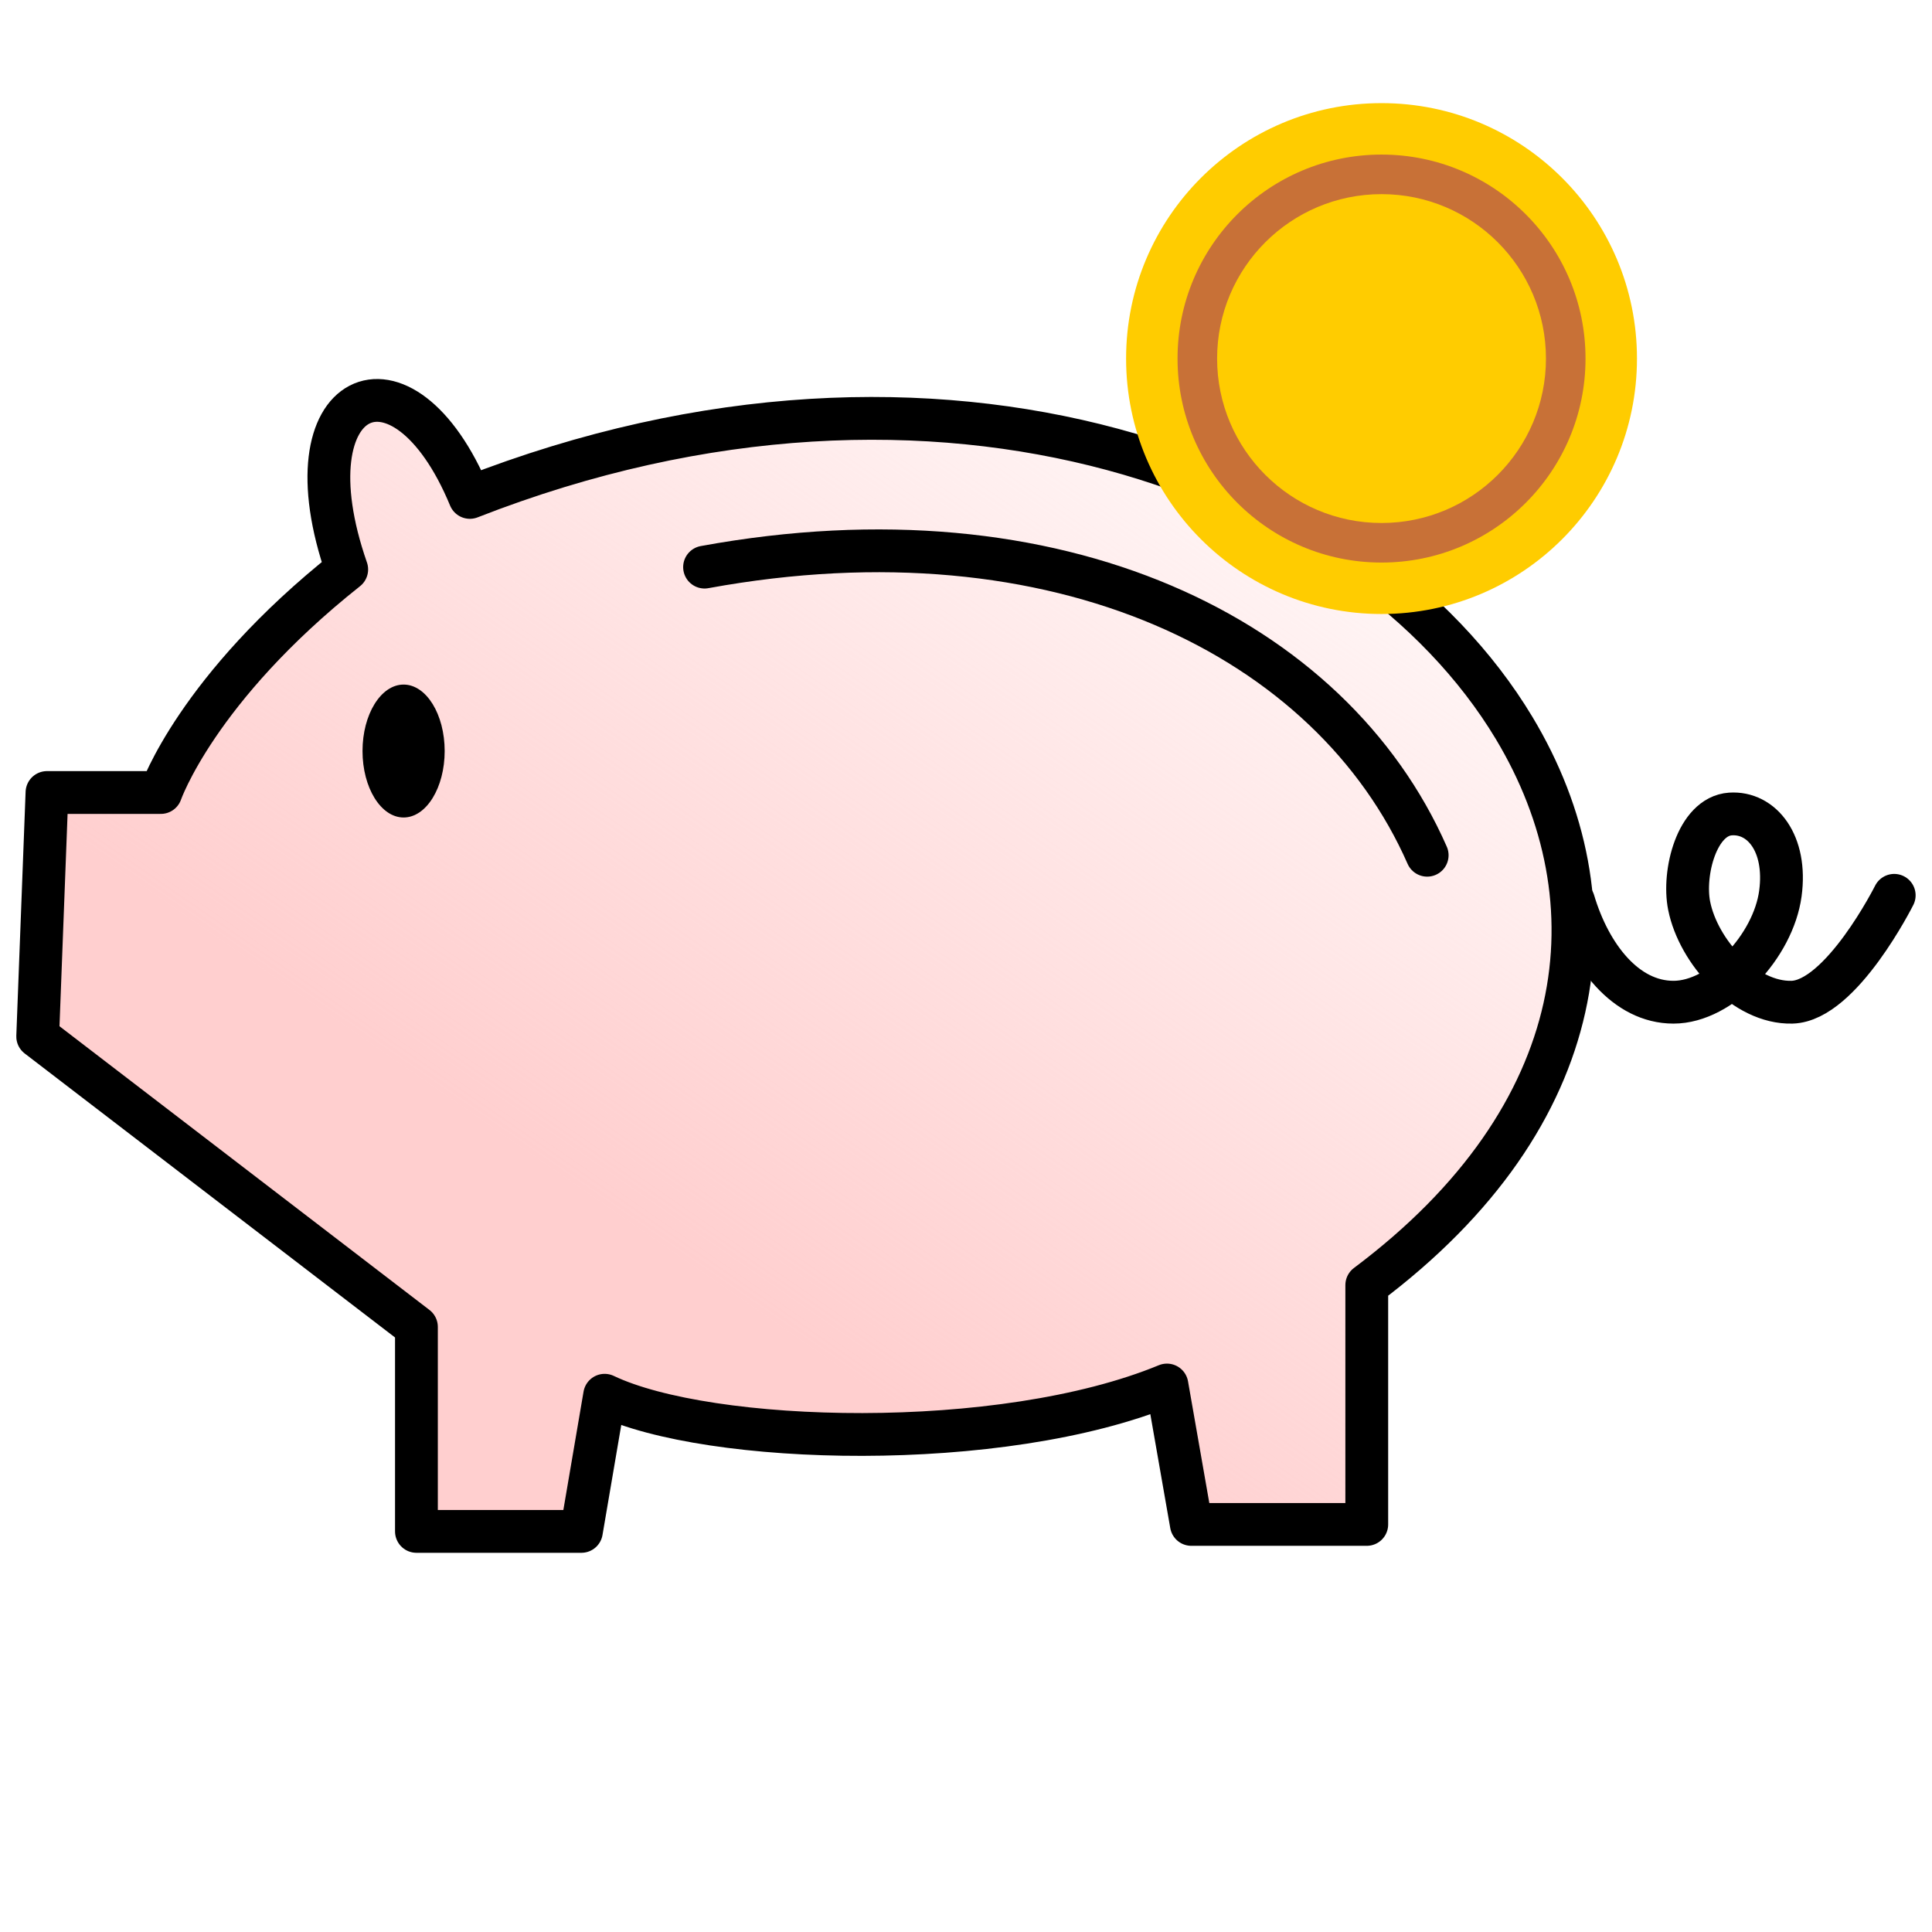
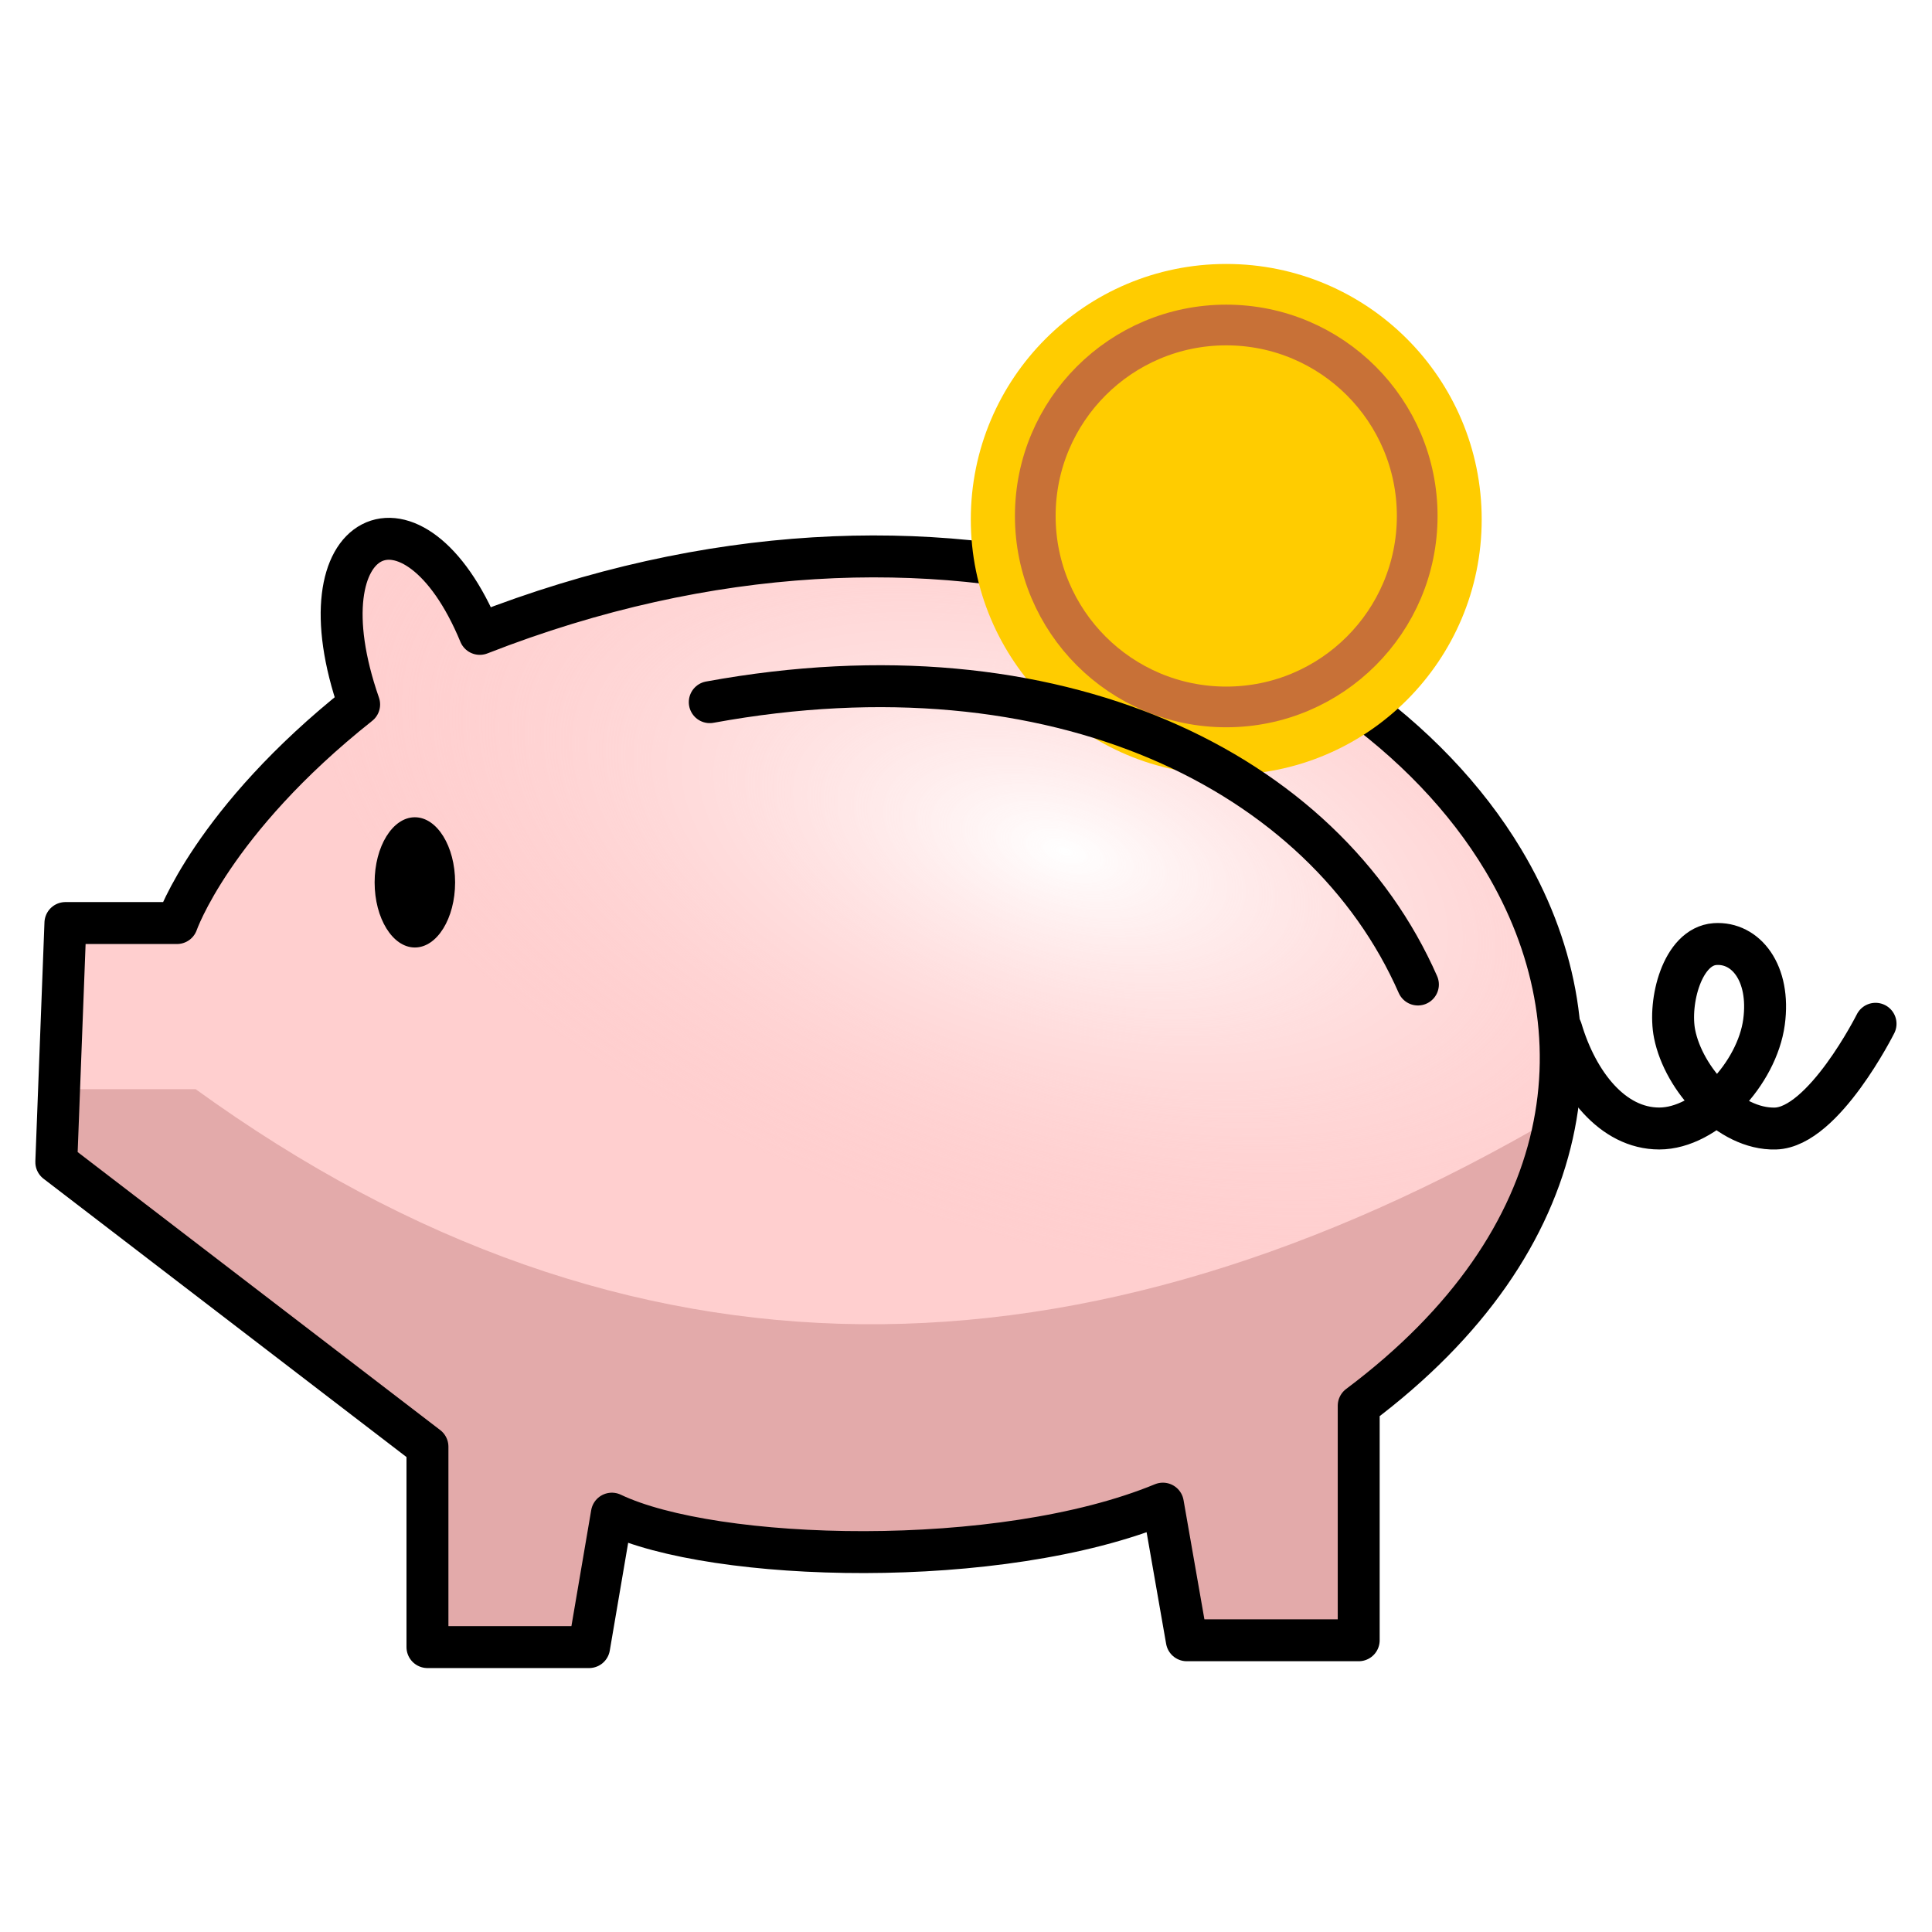
- <svg xmlns="http://www.w3.org/2000/svg" xmlns:xlink="http://www.w3.org/1999/xlink" width="64" height="64">
+ <svg xmlns="http://www.w3.org/2000/svg" xmlns:xlink="http://www.w3.org/1999/xlink" width="64" height="64" viewBox="0 0 64 64">
  <defs>
+     <radialGradient xlink:href="#a" id="b" cx="34.003" cy="12.795" fx="34.003" fy="12.795" r="36.365" gradientTransform="matrix(.67453 .20266 -.10197 .3394 13.635 16.968)" gradientUnits="userSpaceOnUse" />
    <linearGradient id="a">
-       <stop offset="0" stop-color="#ffcfcf" />
+       <stop offset="0" stop-color="#fff" />
      <stop offset="1" stop-color="#ffcfcf" stop-opacity="0" />
    </linearGradient>
-     <linearGradient xlink:href="#a" id="b" x1="220.078" y1="508.795" x2="447.544" y2="178.969" gradientUnits="userSpaceOnUse" />
  </defs>
-   <g transform="matrix(.10125 0 0 .10125 -2.523 -11.694)">
-     <path d="M40.291 374.782h37.25s11.797-34.081 60.817-72.98c-20.622-59.15 18.276-76.756 40.29-23.566 154.306-60.396 292.307-6.676 341.648 75.428 34.035 56.635 25.883 126.776-48.207 182.283v78.301h-57.396l-7.982-45.613c-54.311 22.422-149.913 19.612-183.97 3.348l-7.602 44.546h-53.975V549.63L37.25 454.604z" fill="url(#b)" stroke="#000" stroke-width="14" stroke-linejoin="round" />
-     <path d="M255.43 301.042c115.926-21.219 205.093 23.034 236.425 94.266" fill="none" stroke="#000" stroke-width="14" stroke-linecap="round" stroke-linejoin="round" />
-     <ellipse ry="21.744" rx="13.439" cy="361.213" cx="156.964" />
-     <path d="M539.748 410.322c5.317 17.886 17.058 33.07 32.689 33.07 15.63 0 32.647-18.425 34.97-35.54 2.233-16.47-6.122-26.745-16.345-26.038-10.948.758-15.648 19.269-13.494 30.029 3.017 15.073 18.272 31.965 33.64 31.548 16.124-.437 33.448-34.97 33.448-34.97" fill="none" stroke="#000" stroke-width="14" stroke-linecap="round" stroke-linejoin="round" />
-   </g>
-   <g transform="matrix(.85 0 0 .85 13.97 9.016)">
-     <circle r="9.955" cy="3.367" cx="37.406" fill="#fc0" paint-order="markers fill stroke" />
-     <circle cx="37.406" cy="3.367" r="7.95" fill="#c87137" paint-order="markers fill stroke" />
-     <circle r="6.408" cy="3.367" cx="37.406" fill="#fc0" paint-order="markers fill stroke" />
-   </g>
+   <path d="M2.167 30.577h3.696s1.17-3.382 6.034-7.241c-2.046-5.87 1.813-7.616 3.997-2.338 15.31-5.993 29.002-.663 33.898 7.483 3.376 5.62 2.568 12.579-4.783 18.086v7.769h-5.695l-.792-4.526c-5.389 2.225-14.874 1.946-18.253.332l-.754 4.42H14.16v-6.638L1.865 38.496z" fill="#ffcfcf" />
+   <path d="M51.722 34.103c.527 1.774 1.692 3.28 3.243 3.28 1.55 0 3.24-1.827 3.47-3.525.221-1.634-.608-2.654-1.622-2.584-1.086.075-1.553 1.912-1.339 2.98.3 1.495 1.813 3.17 3.338 3.13 1.6-.044 3.318-3.47 3.318-3.47" fill="none" stroke="#000" stroke-width="1.389" stroke-linecap="round" stroke-linejoin="round" />
+   <path d="M2.167 30.577h3.696s1.17-3.382 6.034-7.241c-2.046-5.87 1.813-7.616 3.997-2.338 15.31-5.993 29.002-.663 33.898 7.483 3.376 5.62 2.568 12.579-4.783 18.086v7.769h-5.695l-.792-4.526c-5.389 2.225-14.874 1.946-18.253.332l-.754 4.42H14.16v-6.638L1.865 38.496z" fill="url(#b)" />
+   <ellipse cx="13.743" cy="29.23" rx="1.333" ry="2.157" />
+   <path d="M1.958 36.08l-.092 2.416 12.294 9.429v6.637h5.355l.754-4.42c3.38 1.614 12.864 1.893 18.253-.331l.792 4.524h5.695v-7.768c3.895-2.918 5.937-6.243 6.51-9.56-15.643 9.144-30.696 9.455-45.037-.926H1.958z" fill="#e3aaaa" />
+   <path d="M2.167 30.577h3.696s1.17-3.382 6.034-7.241c-2.046-5.87 1.813-7.616 3.997-2.338 15.31-5.993 29.002-.663 33.898 7.483 3.376 5.62 2.568 12.579-4.783 18.086v7.769h-5.695l-.792-4.526c-5.389 2.225-14.874 1.946-18.253.332l-.754 4.42H14.16v-6.638L1.865 38.496z" fill="none" stroke="#000" stroke-width="1.389" stroke-linejoin="round" />
+   <circle cx="40.621" cy="17.206" r="8.462" fill="#fc0" paint-order="markers fill stroke" />
+   <circle r="6.326" cy="17.092" cx="40.621" fill="none" stroke="#c87137" stroke-width="1.348" paint-order="markers fill stroke" />
+   <path d="M23.512 23.26c11.502-2.105 20.35 2.286 23.458 9.353" fill="none" stroke="#000" stroke-width="1.389" stroke-linecap="round" stroke-linejoin="round" />
</svg>
